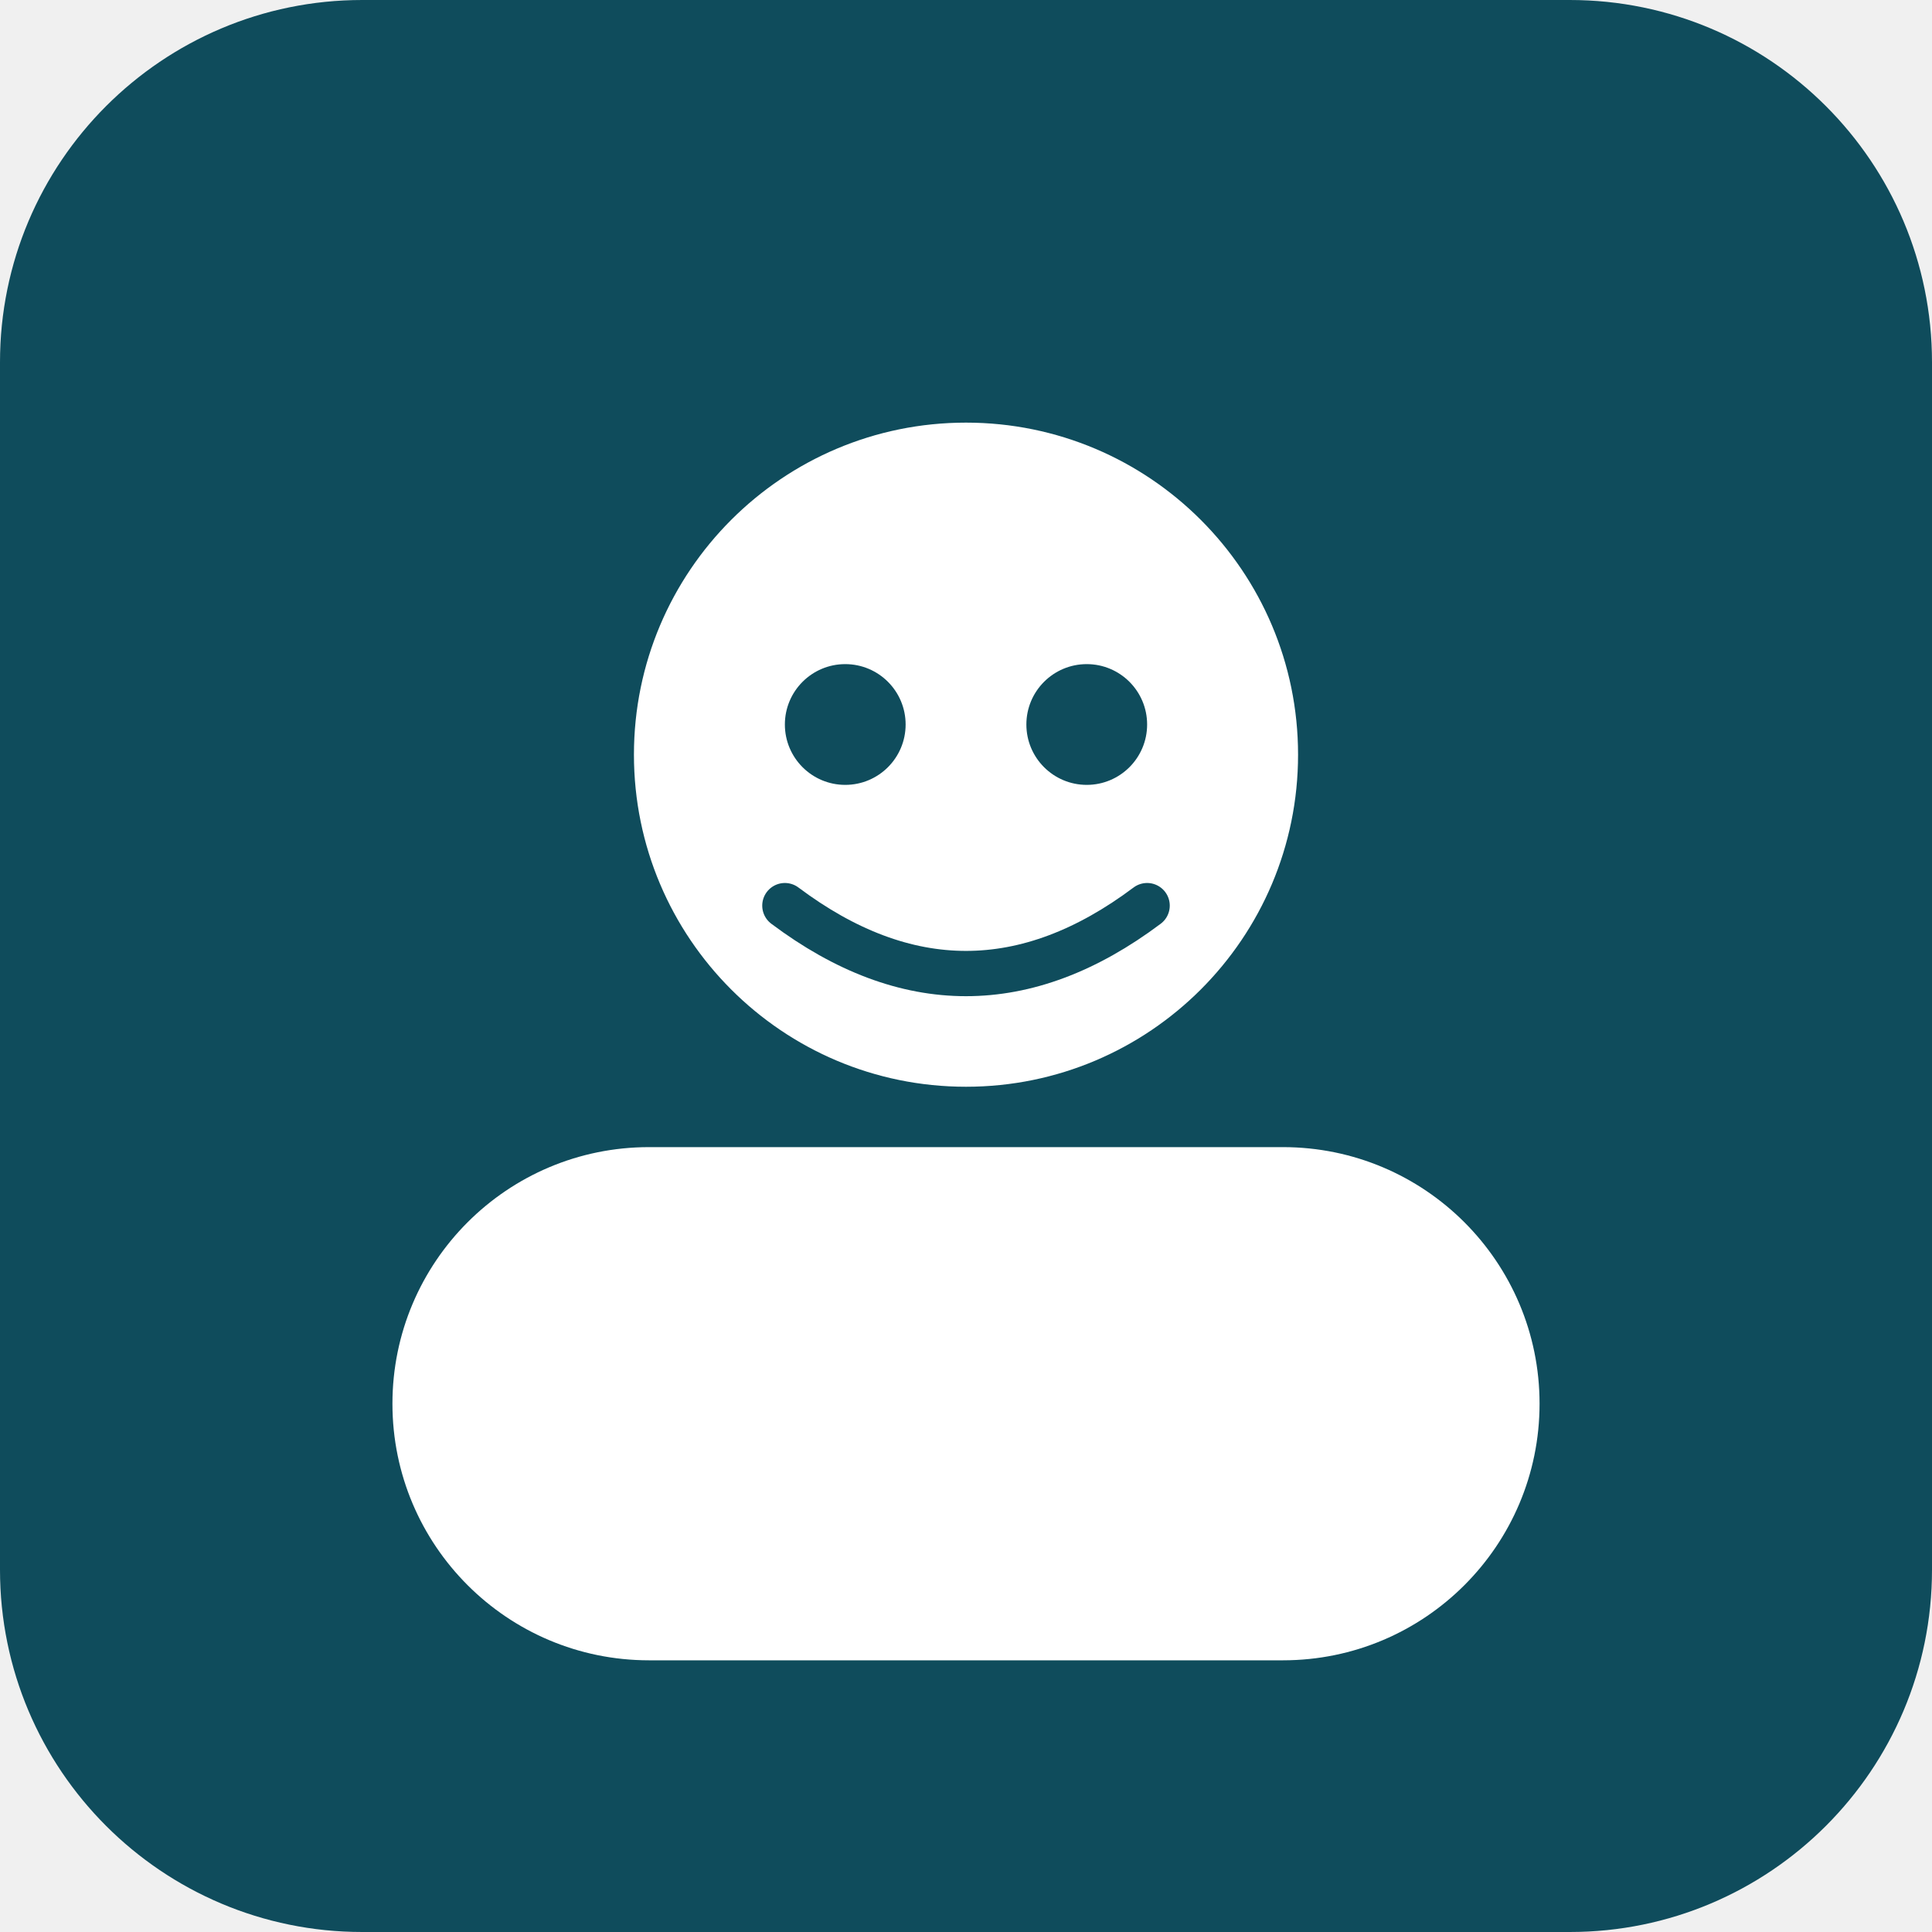
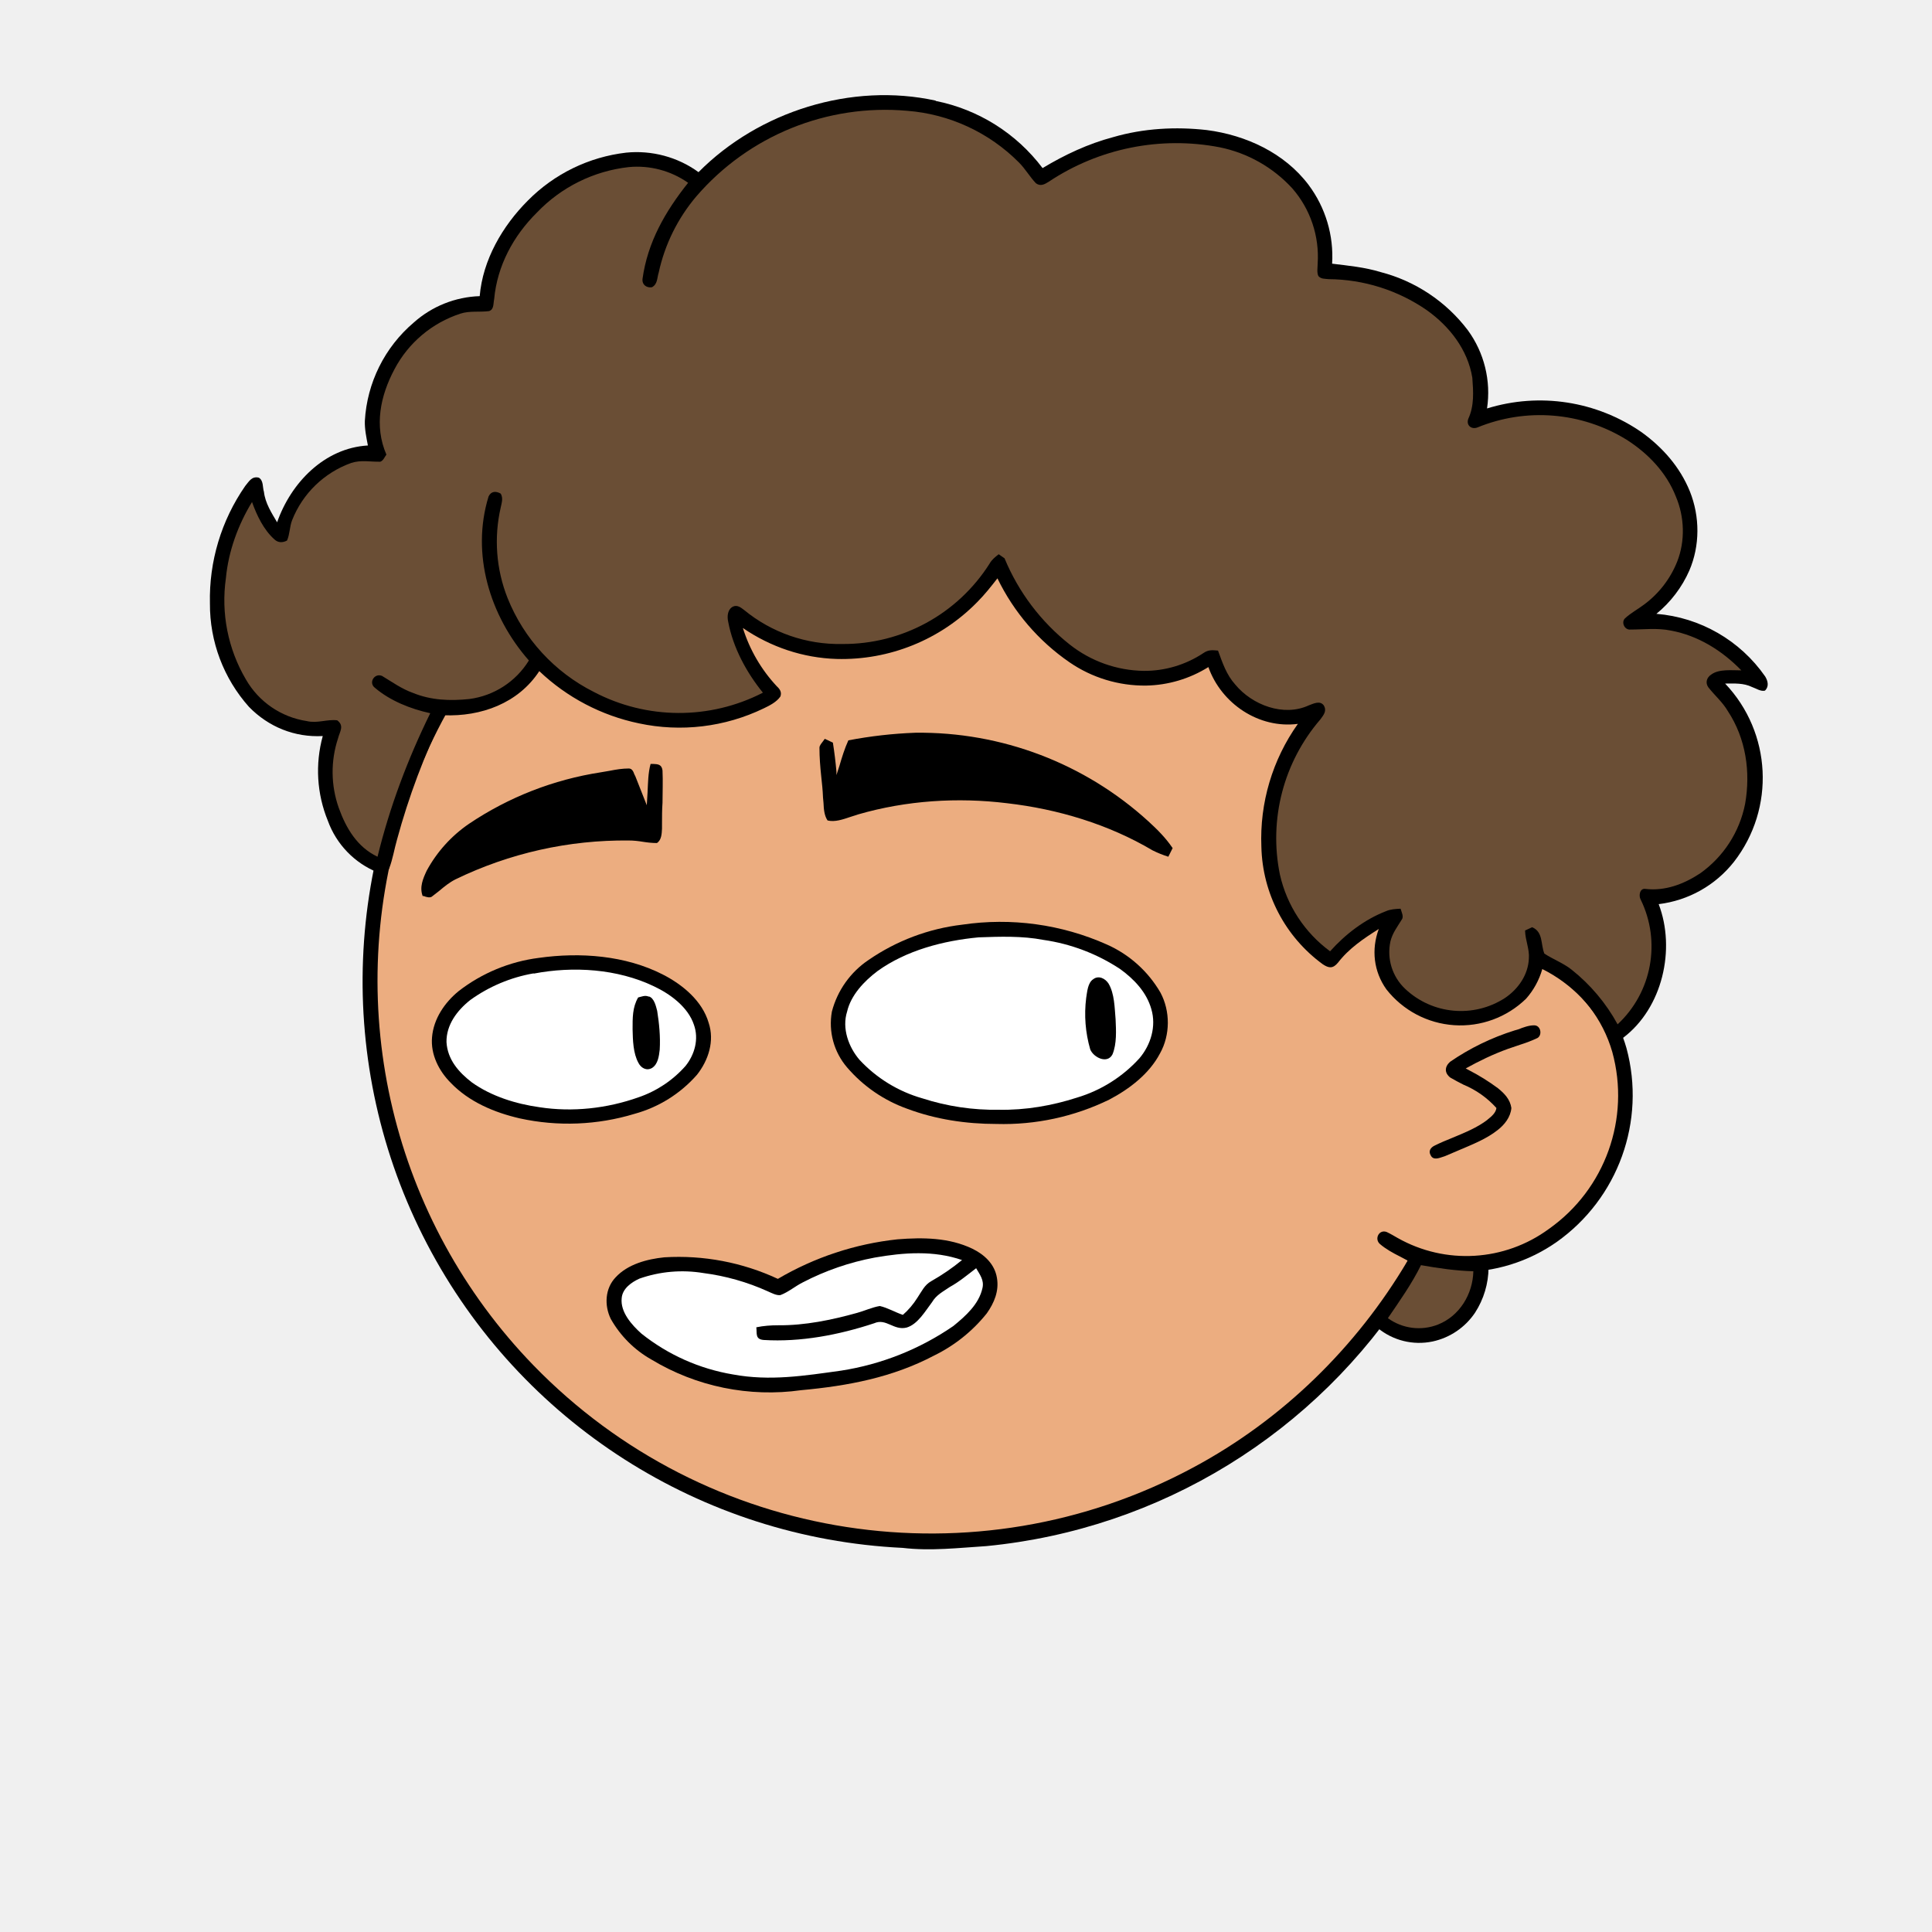
- <svg xmlns="http://www.w3.org/2000/svg" width="128" height="128" viewBox="0 0 128 128">
-   <rect width="128" height="128" rx="24" fill="#0F4C5C" />
-   <circle cx="64" cy="50" r="22" fill="#fff" />
-   <rect x="26" y="76" width="76" height="34" rx="17" fill="#fff" />
-   <circle cx="56" cy="48" r="4" fill="#0F4C5C" />
-   <circle cx="72" cy="48" r="4" fill="#0F4C5C" />
-   <path d="M52 60c8 6 16 6 24 0" stroke="#0F4C5C" stroke-width="3" fill="none" stroke-linecap="round" />
+ <svg xmlns="http://www.w3.org/2000/svg" viewBox="0 0 762 762" fill="none" shape-rendering="auto">
+   <mask id="viewboxMask">
+     <rect width="762" height="762" rx="0" ry="0" x="0" y="0" fill="#fff" />
+   </mask>
+   <g mask="url(#viewboxMask)">
+     <path d="M396 164.8a224.8 224.8 0 0 1 104.8 42.4c6.2 4.9 12.5 9.4 18 15a225.4 225.4 0 0 1 71.8 149 58.5 58.5 0 0 1 50.9 42.2 71 71 0 0 1-27.6 76.5c-11 7.7-24.5 12-38 11.7-5 0-10-1.6-15-1.8-1.9 2.2-3.3 4.9-4.8 7.3A223.3 223.3 0 0 1 389 609.8c-11 .7-21.9 2-33 .7a223.7 223.7 0 0 1-178.8-342.3A223.4 223.4 0 0 1 352 163.5c14.6-1.4 29.4-.3 44 1.3Z" fill="#000" />
+     <path fill-rule="evenodd" clip-rule="evenodd" d="M498.8 213.2A216 216 0 0 0 363 169c-13-.2-26.2 1.6-39 4a218 218 0 0 0-113.6 365.5 218.5 218.5 0 0 0 260.4 40.2c35-18.8 64.2-47.3 84.4-81.5l-3-1.6c-2.8-1.4-5.7-3-8-5-2.2-2-.3-5.8 2.7-4.7 1.5.7 3 1.6 4.4 2.4a55 55 0 0 0 59.6-3.6 64.5 64.5 0 0 0 25-69.8 53.1 53.1 0 0 0-24-31 52.6 52.6 0 0 0-47-2.8c-1.6.8-3.4 1.5-5 1.3-2.5-.2-2.8-4.2-.6-5.2 8-4 16.5-5.6 25.4-6.4a217 217 0 0 0-72-146.4c-4.4-4-8.7-8.1-13.9-11.3Zm107.6 196.2c2-1.2 1.3-5.1-1.4-5-2 0-4.2.8-6.2 1.6l-1.4.4a95.1 95.1 0 0 0-25.5 12.4c-2.2 2-2.2 4.4.1 6.2a92 92 0 0 0 5.2 2.8 36 36 0 0 1 13 9.2c-.2 1.9-2 3.4-3.4 4.5l-.2.2c-3.9 3-8.8 5-13.6 7-2.5 1-4.9 2-7.1 3.1-1.7.8-2.6 2.2-1.6 3.9 1 2 3.2 1.1 5 .5l.6-.2 5.4-2.3c5.4-2.3 11-4.5 15.4-8 2.7-2.1 5.1-5.1 5.4-8.7-.5-3.4-2.7-5.7-5.3-7.8a83 83 0 0 0-11.6-7.2l-1.1-.6c5.4-3 10.8-5.6 16.6-7.7l5-1.7a52 52 0 0 0 6.7-2.6Z" fill="#ecad80" />
+     <g transform="translate(-161 -83)">
+       <path d="M540.5 447.7a103 103 0 0 1 57 7.8 46 46 0 0 1 21.2 19c3.9 7.3 3.9 16.7-.2 24-4.2 8-12 14-20 18.2a95.3 95.3 0 0 1-44.5 9.6c-12 0-24-1.8-35.2-6a56 56 0 0 1-23.7-16.3 26.6 26.6 0 0 1-6-22 35.2 35.2 0 0 1 14.5-20.4 82 82 0 0 1 36.9-13.9Z" fill="#000" />
+       <path d="M547 452.7c8.4-.3 17.2-.6 25.5 1a74 74 0 0 1 30.3 11.5c5.5 4 10.4 9.1 12.3 15.8 2 6.8-.2 14.1-4.7 19.4a54.2 54.2 0 0 1-24.6 15.5c-9.9 3.2-20.4 5-30.8 4.8a92.9 92.9 0 0 1-30.2-4.5A54 54 0 0 1 500 501c-4.3-5-7-12.4-4.9-19 1.5-6.5 6.7-12 12-16 11.4-8.2 26-12 39.9-13.3Z" fill="#fff" />
+       <path d="M373.5 460.8c16.3-2.3 34.2-1 49 6.6 7.8 4 15.5 10.4 18 19 2.4 7.2-.1 14.8-4.6 20.5a50.5 50.5 0 0 1-24.6 15.4 89.7 89.7 0 0 1-45.3 1.8c-10-2.3-20-6.5-27.2-14-4.7-4.7-8-11.2-7.4-18 .6-7.3 5-13.7 10.5-18.2a65 65 0 0 1 31.6-13.1Z" fill="#000" />
+       <path d="M371.5 467c15.6-3 33-1.9 47.4 5 6.4 3 13.5 8.2 15.8 15.2 2 5.6.3 11.7-3.3 16.2a43.5 43.5 0 0 1-18.6 12.4c-12.4 4.4-26 5.9-39 3.9-9.3-1.3-19-4.3-26.7-9.8-5.2-4-9.6-9-10-15.9-.1-6.8 4.2-12.5 9.4-16.6a60.4 60.4 0 0 1 25-10.5Z" fill="#fff" />
+       <path d="M592.2 469.2c2.1-1.6 4.7-.3 6 1.7 2.4 4 2.4 9.6 2.8 14.1.2 4.4.5 9.6-1.2 13.8-2 4-7.5 1.3-8.8-1.9a50.3 50.3 0 0 1-1.6-20.3c.4-2.4.6-6 2.8-7.4ZM416.9 476c2.1.6 2.8 3.8 3.3 5.7.8 5 1.3 10.2 1 15.3-.3 2.6-.7 5.7-3 7.2-2.2 1.3-4.4 0-5.4-2-2.1-3.8-2.2-9-2.3-13.2 0-4.4-.1-8.7 2.2-12.6 1.4-.3 2.7-1 4.2-.3Z" fill="#000" />
+     </g>
+     <g transform="translate(-161 -83)">
+       <path d="M614 407a133.9 133.9 0 0 0-92-35 175 175 0 0 0-26.4 3c-1.5 3.3-2.5 6.6-3.5 10l-1.2 3.7v-1.4a170 170 0 0 0-1.4-11.4l-3.2-1.5-.8 1.1c-.6.8-1.3 1.6-1.3 2.4 0 3.8.3 7.5.7 11.3.3 2.8.6 5.5.7 8.3l.2 2.2c.1 2.4.3 5 1.6 6.9 2.9.7 6-.4 9-1.4l3.1-1c19-5.5 39.2-6.8 58.7-4.4 20 2.3 40 8.3 57.4 18.6 2 1 4 1.8 6.2 2.5l1.7-3.4c-2.7-4-6-7.3-9.5-10.5ZM422.3 399.6c0-4.2.2-8.5 0-12.7-.3-2.5-1.9-2.5-3.7-2.6h-1c-1 3.6-1 7.5-1.2 11.3l-.3 5-4.5-11.4-.4-.8c-.4-1.1-.9-2.3-2.2-2.3-2.5 0-5 .4-7.5.9l-3.5.6a128 128 0 0 0-52 20.3 53 53 0 0 0-16.7 18.5c-1.5 3.2-2.9 6.5-1.6 10h.4c1 .4 2.6.9 3.4.1a92 92 0 0 0 2.7-2.1c2-1.7 4.1-3.4 6.5-4.6a152.8 152.8 0 0 1 68.3-15.3c1.9 0 3.7.2 5.5.5 1.9.3 3.7.5 5.6.5 1.8-1.2 1.9-3.6 2-5.7V408c0-2.8 0-5.6.2-8.4Z" fill="#000" />
+     </g>
+     <g transform="translate(-161 -83)">
+       <path d="M515 571.8c10-.8 20.3-.7 29.5 3.7 4.7 2.3 8.8 6 9.7 11.5.9 5.2-1.1 9.9-4 14a60.7 60.7 0 0 1-20.7 16.6c-16.5 8.7-34 12-52.5 13.7a90 90 0 0 1-59.1-12.1 42.2 42.2 0 0 1-16-16c-2.6-5.3-2.3-12 1.9-16.4 4.8-5.2 12.4-7.2 19.2-7.9a92.7 92.7 0 0 1 44.8 8.5 117.7 117.7 0 0 1 47.2-15.6Z" fill="#000" />
+       <path d="M540.4 580a85 85 0 0 1-12.1 8.3c-2.7 1.5-3.8 4.1-5.5 6.6a30.2 30.2 0 0 1-5.7 6.7c-3-1-6-2.8-9.1-3.5-3 .5-6 1.9-8.9 2.7-10 2.8-20.7 5-31.1 4.9-3 0-5.8.2-8.7.8.3 2.5-.5 4.7 2.9 5 14.6.9 29.7-2 43.6-6.6 4.7-2.1 7.7 3 12.8 1.7 4.4-1.3 7.4-6.6 10-10 1.7-2.9 4.4-4.2 7-6 3.8-2.1 7-4.8 10.4-7.4 1.5 2.6 3.2 4.7 2.5 7.8-1.4 6.4-6.6 11-11.5 15a107 107 0 0 1-44.3 17.6c-14.4 2-28 4.2-42.6 1.5A78.8 78.8 0 0 1 414 609c-3.8-3.4-8.4-8.5-7.8-14 .3-3.8 3.9-6.3 7-7.7a51 51 0 0 1 25.2-2.2 89.4 89.4 0 0 1 25.4 7.2c1.6.7 3.4 1.7 5 1.5 3.2-1.2 5.8-3.5 8.8-5A102 102 0 0 1 506 579c11.4-2 23.3-2.9 34.5 1Z" fill="#fff" />
+     </g>
+     <g transform="translate(-161 -83)" />
+     <g transform="translate(-161 -83)" />
+     <g transform="translate(-161 -83)">
+       <path d="M530 122.8a69.9 69.9 0 0 1 42.2 26.5c8.8-5.3 18-9.6 27.8-12.2 12-3.5 24.7-4.2 37-2.8 15.4 2 30.6 9 40.1 21.6a47 47 0 0 1 9.3 31.1c6.5.8 12.9 1.4 19.1 3.3a63 63 0 0 1 34.4 22.9 41.8 41.8 0 0 1 7.6 30.9 70.5 70.5 0 0 1 61 9.4c8.3 6 15.1 13.7 19 23.3 4 10 4 21.4-.2 31.2a45.9 45.9 0 0 1-13 17.1 58 58 0 0 1 42.9 24.7c1.1 1.8 1.6 4-.1 5.6-1.7.4-3.5-.9-5-1.4-3.5-1.7-7-1.4-10.7-1.4a54 54 0 0 1 3.5 70.3 44.6 44.6 0 0 1-29.7 16.7c6.8 17.8 1.5 41-14 52.7-1.7 1.3-4 2.7-5.6.2a56.6 56.6 0 0 0-26.3-27.3 30 30 0 0 1-6.4 11.7 37.1 37.1 0 0 1-55.1-3.7c-5-7-6-15.7-3-23.8-6 3.8-11.7 7.6-16.1 13.3-2 2.4-3.6 2.2-6 .6a59 59 0 0 1-24.2-46.3 78.2 78.2 0 0 1 14.4-48.5c-15.4 2-30.2-8-35.3-22.4a48 48 0 0 1-24.6 7.3 52.3 52.3 0 0 1-30.2-9.2 85.3 85.3 0 0 1-28.4-33.1c-2.5 3.2-5 6.4-8 9.4a74.8 74.8 0 0 1-55.4 22.4c-13.3-.4-26-4.7-37-12.2a59.8 59.8 0 0 0 13.4 23c1.2 1.1 2 2.3 1.4 4-1.5 2.2-4.3 3.6-6.6 4.7a76.4 76.4 0 0 1-49.2 5.9 81 81 0 0 1-39.3-20.6c-8.3 12.7-23 18-37.7 17.4a279 279 0 0 0-18.4 49c-1.1 3.8-1.7 7.8-3.1 11.4-.8 1.8-2.7 2.3-4.5 1.6a34.7 34.7 0 0 1-19.7-20.4 51.8 51.8 0 0 1-2-33.4c-11.1.6-21.4-3.6-29.1-11.5a60.7 60.7 0 0 1-15.4-40.8 78 78 0 0 1 13.9-46.3c1.5-1.8 2.6-4 5.4-3.3 1.9 1.2 1.4 3.7 2 5.6.5 4.4 3 8.3 5.2 12 5.4-15.5 18.6-29.3 35.8-30.3-.6-3.2-1.3-6.4-1.2-9.7a55 55 0 0 1 19.3-38.8 41.1 41.1 0 0 1 26-10.4c1.2-14.3 9-27.7 19-37.7a65 65 0 0 1 38.8-18.9c10-1 20.3 1.7 28.5 7.7 23.8-24 60.4-35.5 93.6-28.2ZM718.5 576.5c1.4-.9 2.6-.3 4 0a81 81 0 0 0 16.5 2.3l7.1-.2c2 .9 2 2.5 2 4.4a33.2 33.2 0 0 1-5.3 17.7 27 27 0 0 1-16.8 11.4 25.7 25.7 0 0 1-21.7-5.4c-1.7-1.5-3.2-3.8-1.5-5.9 3.7-5 7.5-10 10.7-15.3 1.8-2.9 2.9-6.3 5-9Z" fill="#000" />
+       <path d="M518.8 126.7a69.8 69.8 0 0 1 44.1 20.4c2.5 2.5 4.3 5.7 6.7 8.2 1.8 1.3 3.4.4 5-.6a90.7 90.7 0 0 1 67.5-13.6 53.2 53.2 0 0 1 28.6 16.2 41 41 0 0 1 10 29.7c0 1.5-.4 3.5.3 4.9 1.1 1.2 2.4 1 4 1.2a69 69 0 0 1 38.7 12.2c9 6.4 16.2 15.6 18 26.7.4 5.5.8 11-1.6 16.2-.9 2.5 1.2 4.3 3.6 3.4a65 65 0 0 1 58.8 4.8c8.5 5.4 15.8 13 19.5 22.5 3.4 8 3.7 17.5.5 25.6a39 39 0 0 1-13 16.9c-2.5 1.9-5.4 3.4-7.7 5.6-1.4 1.6 0 4.5 2.2 4.3 5.4 0 10.6-.7 16 .4 10.8 2 20.2 7.9 27.8 15.7-3.7 0-8.8-.6-11.8 1.6-1.9 1.2-2.5 3.3-1.2 5.1 2.5 3.2 5.6 5.8 7.7 9.4 7.1 10.8 9 23.9 6.8 36.5a44 44 0 0 1-17.8 27.5c-6.4 4.2-13.7 7-21.5 6.1-2.2-.4-2.8 2.6-1.9 4.2A42 42 0 0 1 799 487a70.9 70.9 0 0 0-18.2-21.6c-3.3-2.6-7.2-4-10.7-6.3-1.5-3.8-.4-8.5-4.8-10.4l-2.8 1.3c.1 4 1.8 7.3 1.5 11.1-.3 6.4-4.2 12-9.4 15.5a32 32 0 0 1-39.4-3.6 19.9 19.9 0 0 1-5.8-18.7c.8-3.3 2.7-5.7 4.4-8.5 1-1.2 0-3-.4-4.4-2 .1-4 .2-5.8 1-8.5 3.3-16 9.1-22 15.8a51.6 51.6 0 0 1-19.8-30.3 71.7 71.7 0 0 1 16-61.2c1.3-1.8 2.6-3.3 1.3-5.5-1.5-2-4-.7-5.9 0-9.9 4.6-22.3-.1-29-8.2-3.5-3.9-5-8.5-6.8-13.4-2.2-.2-3.8-.4-5.8 1a42 42 0 0 1-23.5 7 48.2 48.2 0 0 1-29.2-10.4 84.4 84.4 0 0 1-25.7-34l-2.3-1.6c-1.4 1.1-2.7 2.1-3.6 3.7a68.2 68.2 0 0 1-58.2 31.7 59 59 0 0 1-38.6-13.4c-1.2-.9-2.6-2.1-4.3-1.4-2.2 1-2.5 3.8-2 6 1.9 10.2 7.2 20 13.7 28a72.3 72.3 0 0 1-66.7-.3 71 71 0 0 1-34-37 60.3 60.3 0 0 1-2.7-35.8c.4-1.9 1-3.6 0-5.4-1.9-1.1-3.8-1-4.8 1.1-7 22.7.5 47.2 15.9 64.7a32.5 32.5 0 0 1-23.5 15.2c-7.6.8-15.1.5-22.2-2.4-4.5-1.6-8.2-4.3-12.2-6.7-3-1.3-5.5 2.7-2.8 4.7 6 5.1 14 8.3 21.8 10-8.9 18.1-16 37-20.8 56.6-8-3.8-12.4-11.2-15.3-19.3a42.3 42.3 0 0 1-.3-27.3c.7-2.8 2.6-5-.3-7.2-4-.5-7.8 1.3-12 .3A33.5 33.5 0 0 1 258 351a61.6 61.6 0 0 1-7.9-40c1-10.6 4.8-21 10.3-30 1.9 5.3 4.6 11 8.9 14.8 1.4 1.3 3.2 1.3 4.9.4 1.1-2.4 1-5.4 2-8a39.3 39.3 0 0 1 23.3-22.6c4-1.3 7.5-.4 11.5-.5 1.2-.4 1.7-1.9 2.4-2.8-4.9-11.3-2.4-23.2 3.2-33.7a45.2 45.2 0 0 1 26-21.9c3.7-1.2 7.4-.5 11.3-1 2-.7 1.6-2.9 2-4.7 1.2-13.2 7.6-25 16.9-34.2a59.1 59.1 0 0 1 36.2-17.9 35 35 0 0 1 23.4 6.2c-9 11.3-16 23.4-18 38-.2 2.2 1.6 3.5 3.7 3.2 2.3-1.2 2-3.6 2.7-5.8a69.1 69.1 0 0 1 14.8-30 98.3 98.3 0 0 1 83.2-33.8ZM721.5 582c6.8 1.2 13.6 2.2 20.6 2.4-.2 9-5.4 17.6-13.9 21a20.7 20.7 0 0 1-19.8-2.5c4.7-6.9 9.4-13.5 13.1-21Z" fill="#6a4e35" />
+     </g>
+     <g transform="translate(-161 -83)" />
+   </g>
</svg>
